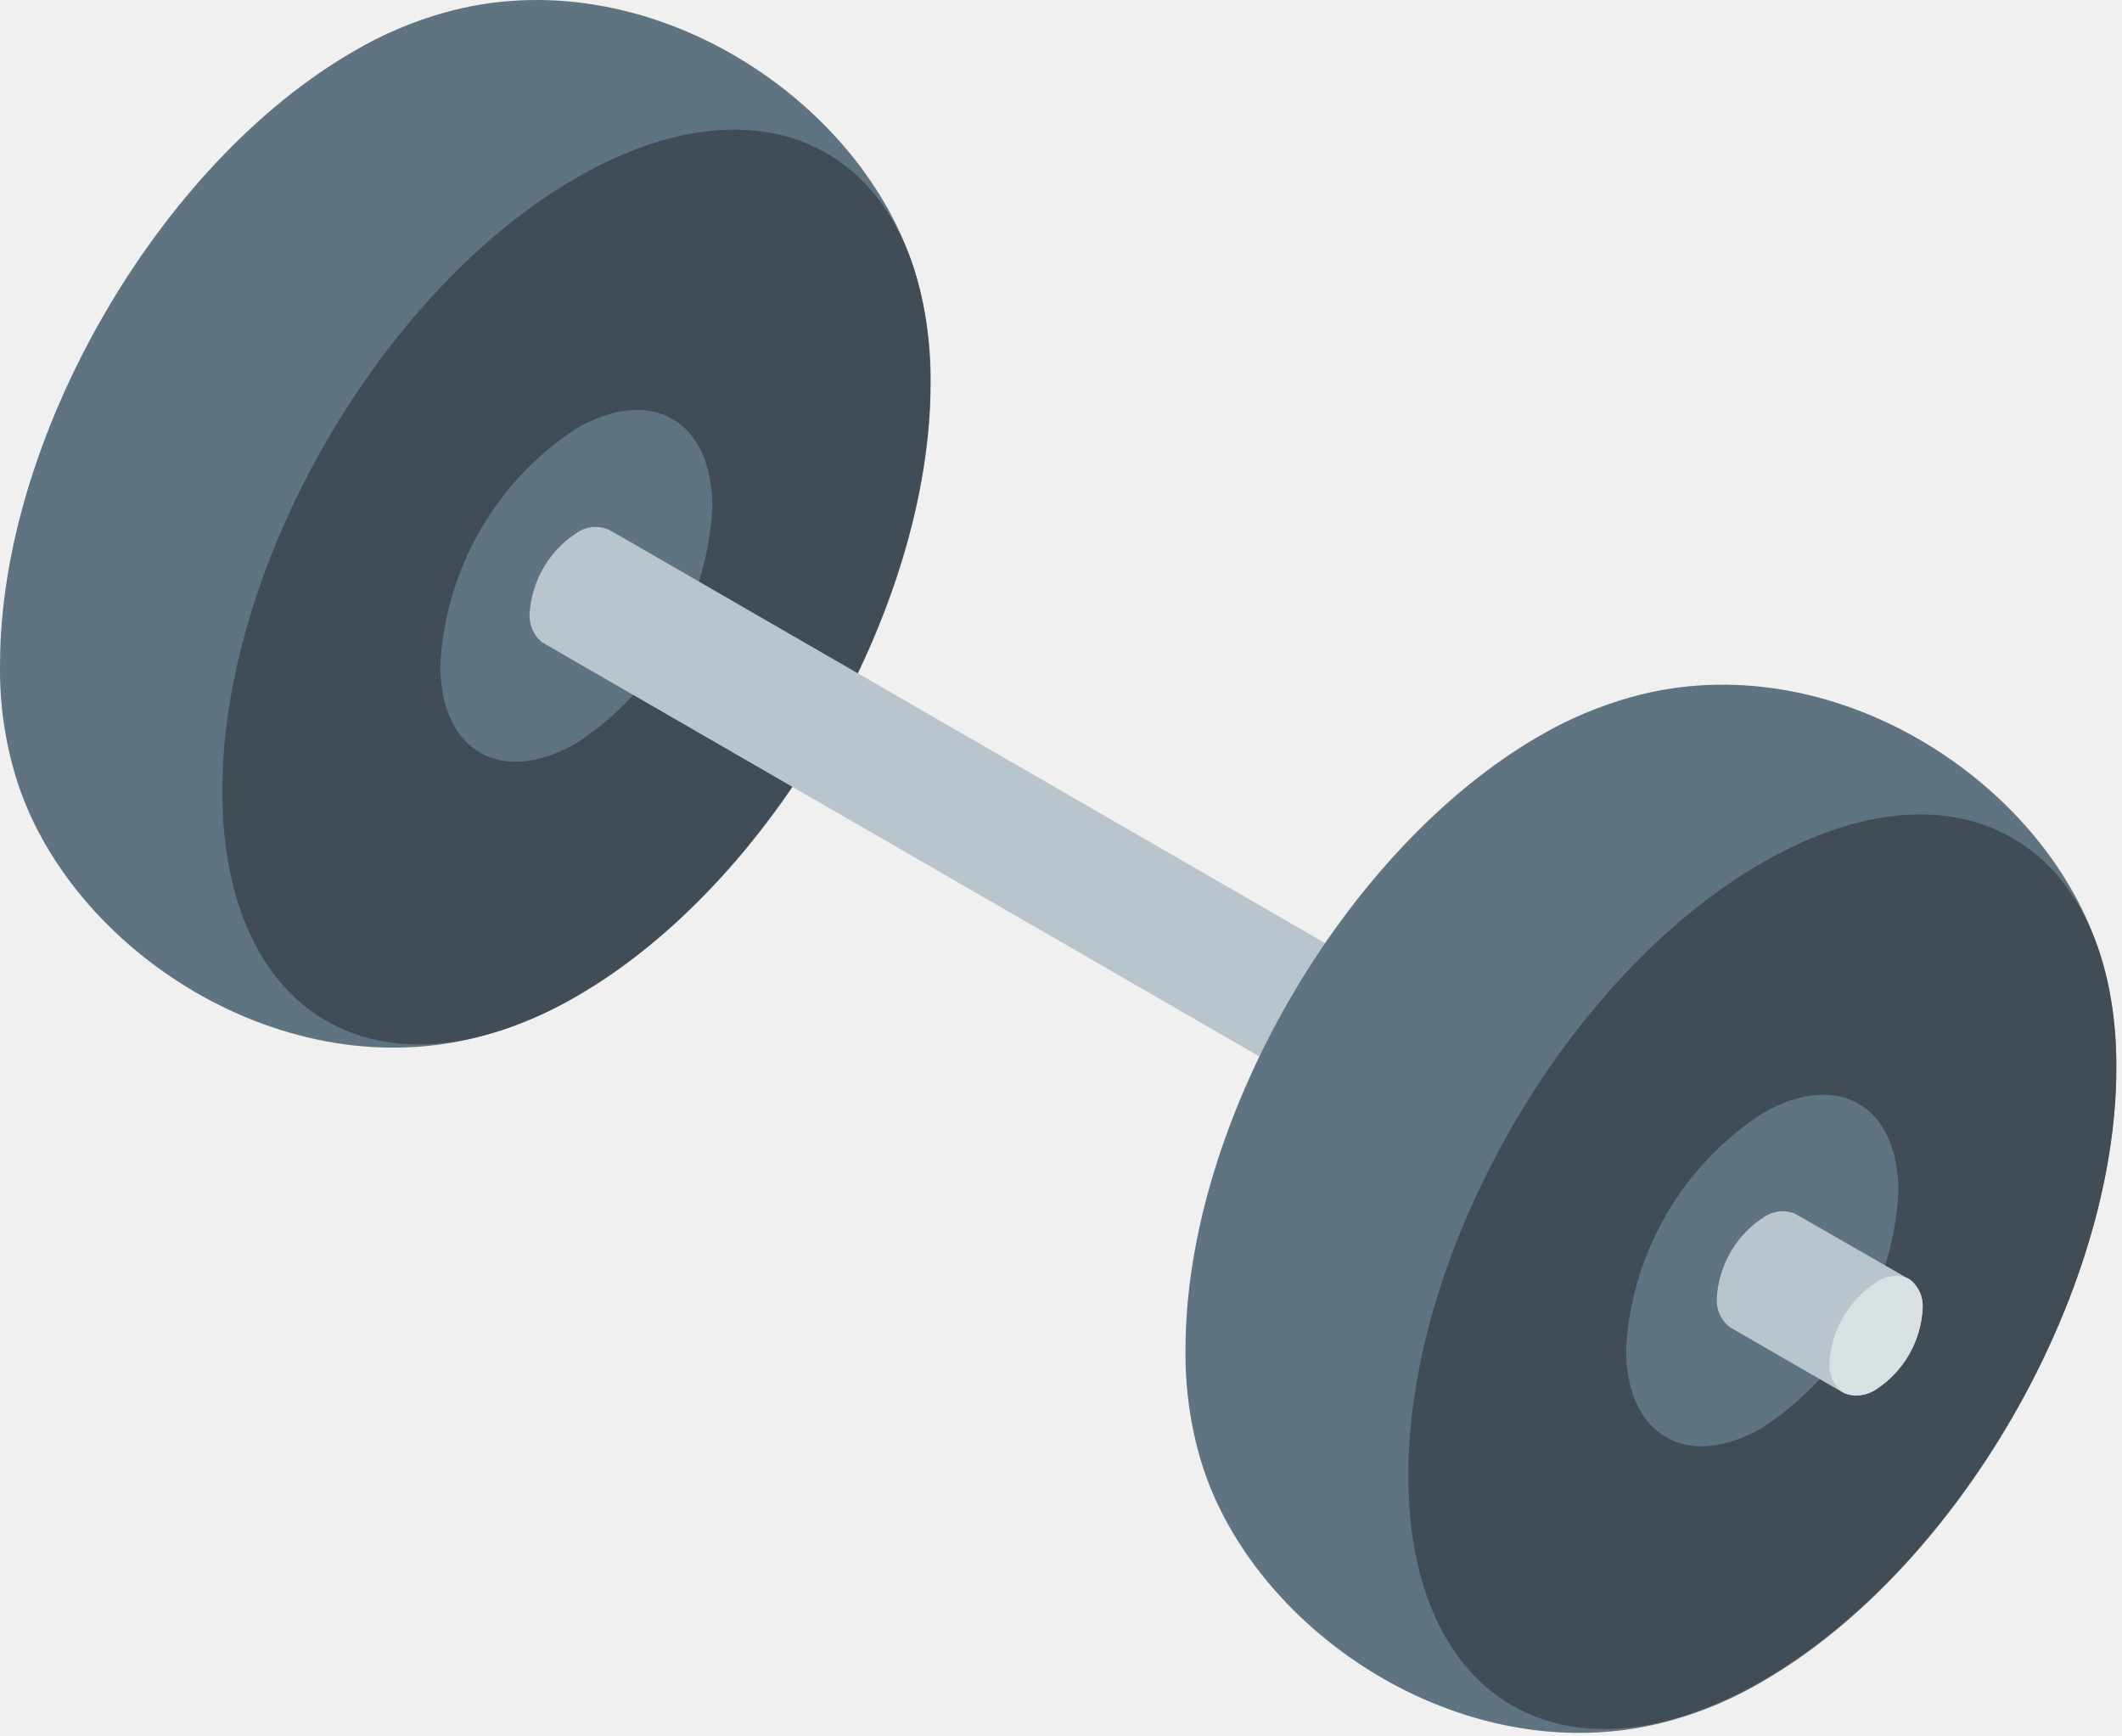
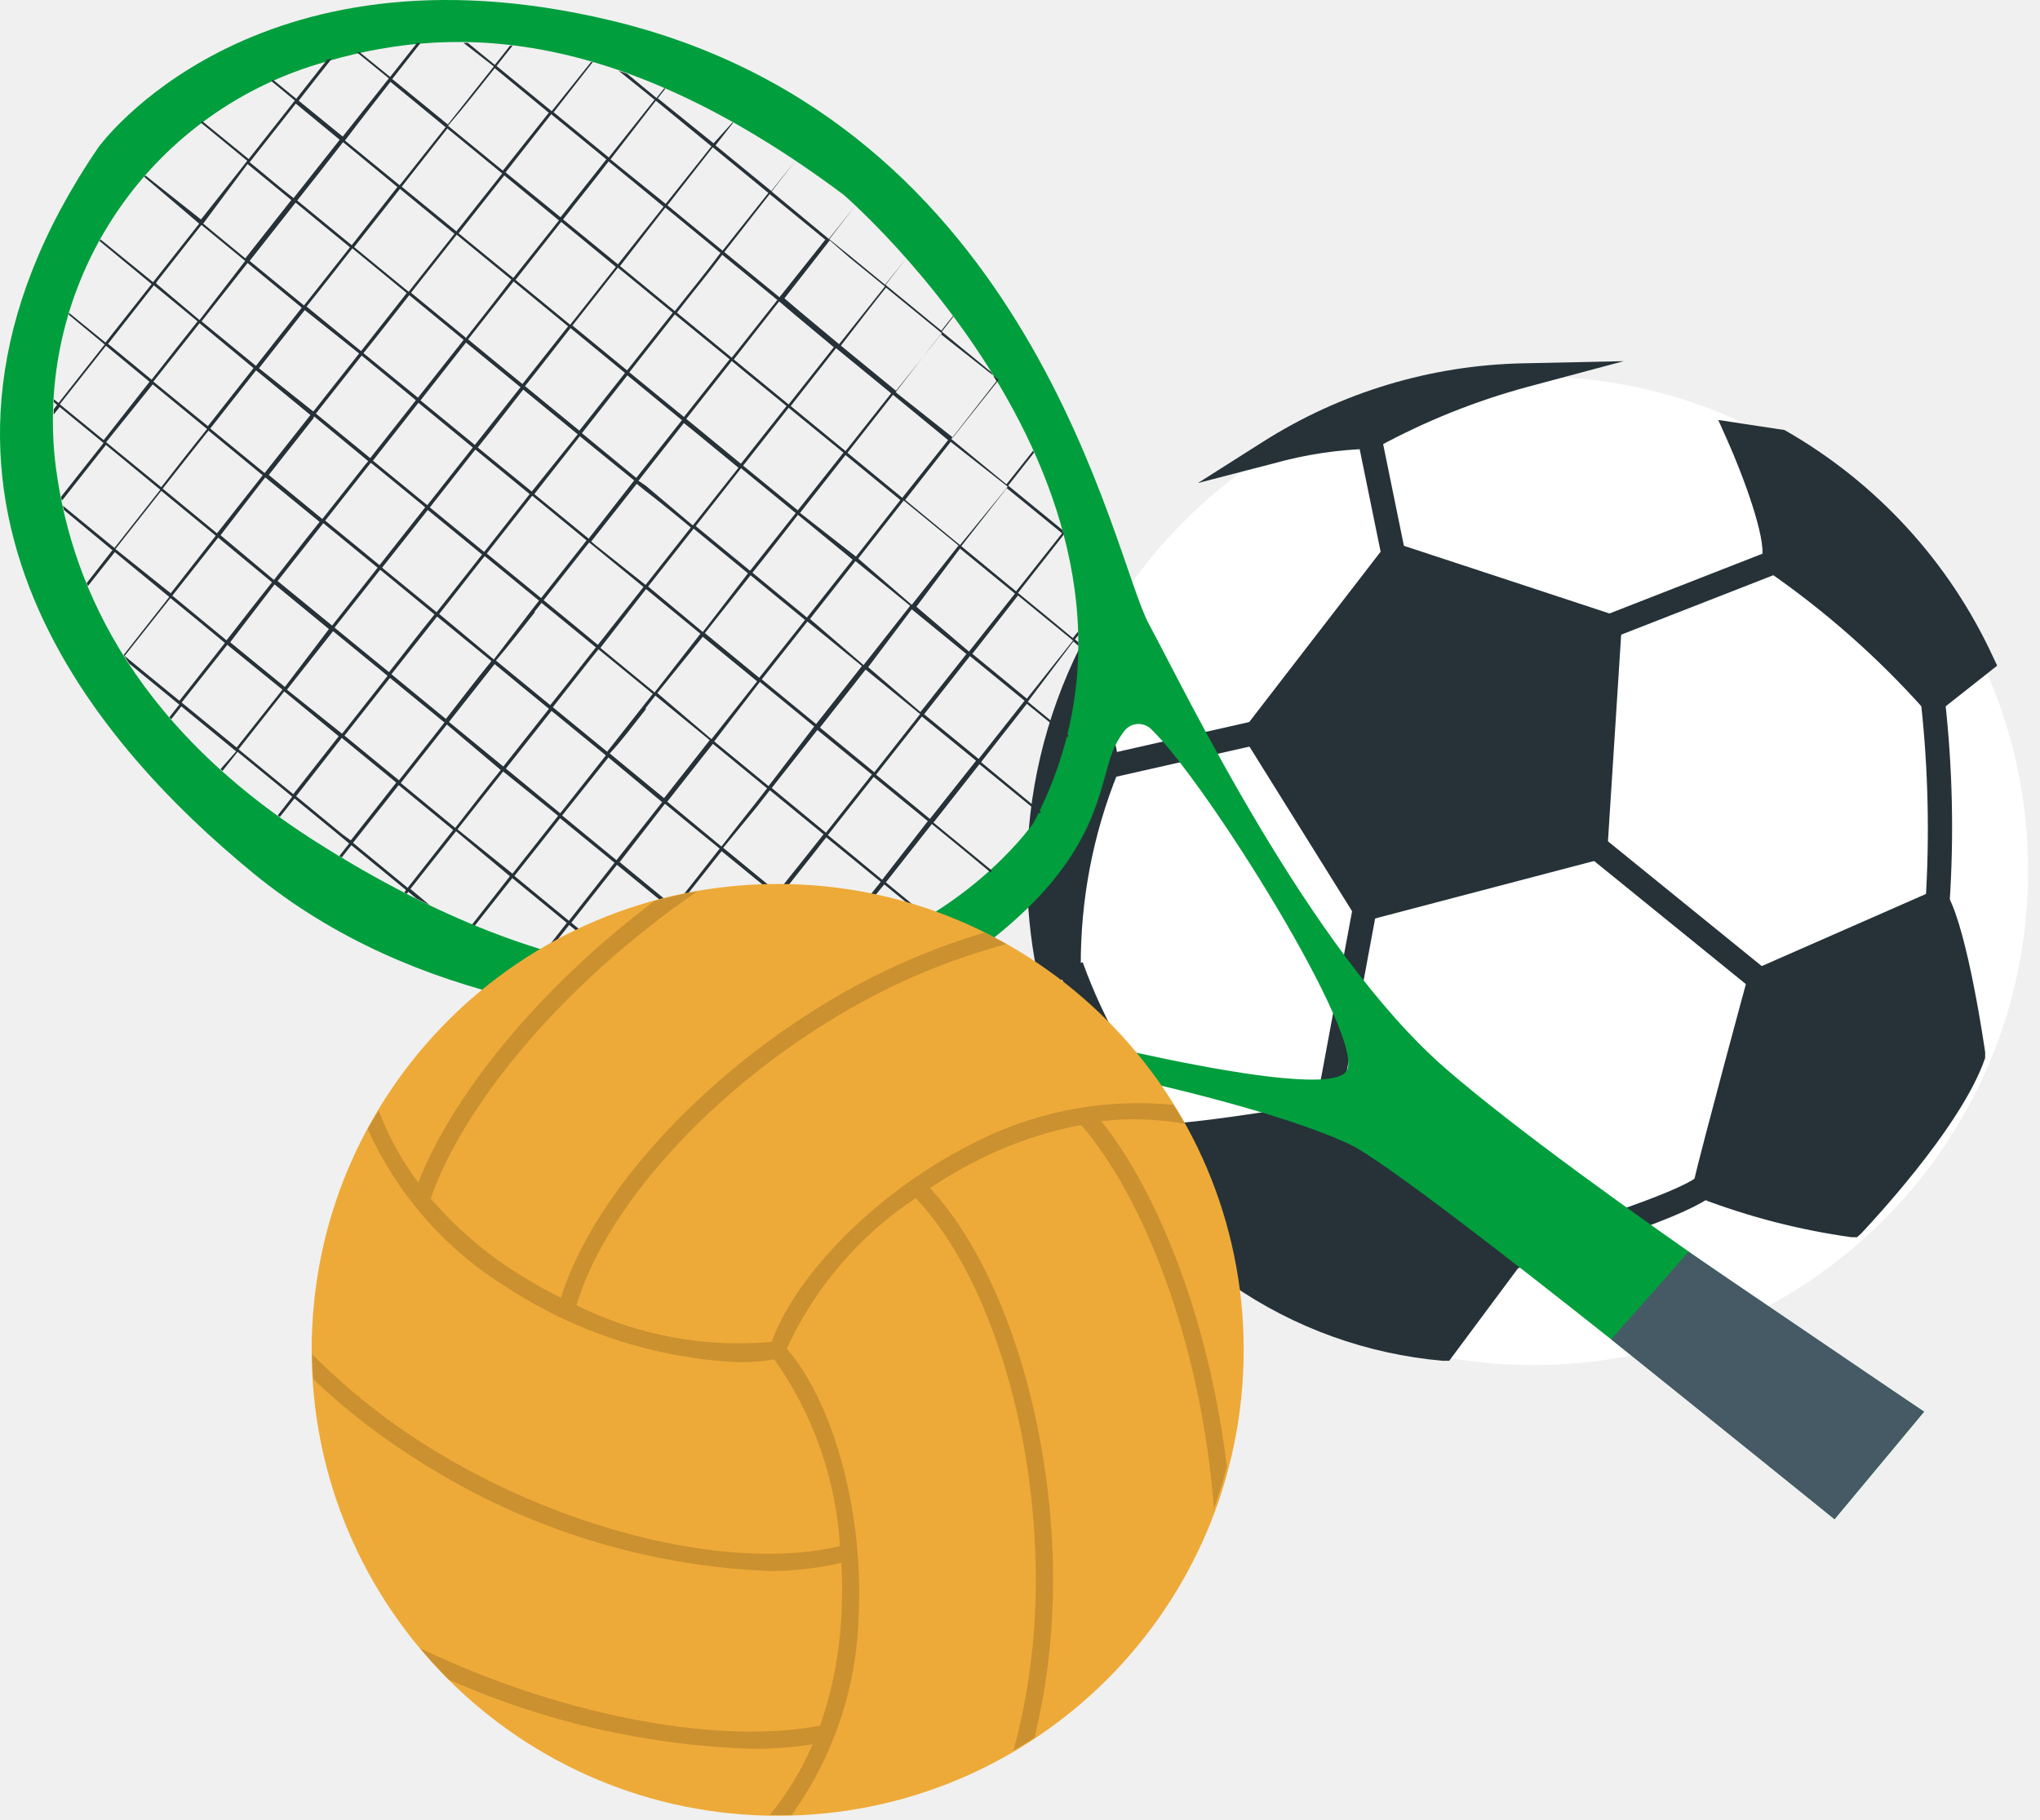
- <svg xmlns="http://www.w3.org/2000/svg" width="280" height="229" viewBox="0 0 280 229" fill="none">
-   <path d="M120.718 35.838C113.731 13.056 85.3 -5.786 58.69 1.647C54.499 2.823 50.477 4.534 46.723 6.738C20.893 21.604 0.007 57.84 0.007 87.645C-0.078 92.679 0.624 97.695 2.088 102.511C9.038 125.293 37.506 144.024 64.116 136.554C68.307 135.378 72.329 133.667 76.083 131.463C101.875 116.597 122.799 80.324 122.799 50.518C122.858 45.547 122.156 40.597 120.718 35.838Z" fill="#5F7381" />
-   <path d="M76.048 131.426C101.84 116.56 122.764 80.287 122.764 50.481C122.764 20.675 101.84 8.597 76.048 23.463C50.256 38.328 29.332 74.564 29.332 104.37C29.332 134.176 50.256 146.329 76.048 131.426Z" fill="#404D57" />
-   <path d="M76.049 56.538C85.972 50.815 94 55.461 94 66.944C93.663 73.175 91.863 79.239 88.744 84.644C85.625 90.049 81.276 94.642 76.049 98.051C66.126 103.774 58.099 99.129 58.099 87.682C58.435 81.446 60.235 75.377 63.354 69.966C66.473 64.555 70.822 59.955 76.049 56.538Z" fill="#5F7381" />
-   <path d="M82.175 73.746C82.063 75.88 81.449 77.958 80.384 79.811C79.318 81.665 77.831 83.241 76.043 84.412C75.454 84.836 74.769 85.109 74.05 85.206C73.33 85.303 72.598 85.222 71.918 84.969L71.472 84.709C70.933 84.257 70.508 83.686 70.231 83.041C69.953 82.395 69.831 81.694 69.874 80.993C69.998 78.857 70.621 76.78 71.693 74.927C72.764 73.075 74.254 71.5 76.043 70.326C76.634 69.905 77.32 69.637 78.04 69.546C78.76 69.455 79.491 69.545 80.168 69.806L80.614 70.029C81.148 70.482 81.567 71.055 81.838 71.701C82.109 72.346 82.225 73.047 82.175 73.746Z" fill="#404D57" />
-   <path d="M180.884 130.719C180.769 132.853 180.154 134.93 179.089 136.783C178.024 138.635 176.538 140.212 174.752 141.385C173.953 141.9 173.027 142.183 172.076 142.203C171.354 142.188 170.649 141.983 170.032 141.608L71.918 84.969L71.472 84.709C70.933 84.257 70.508 83.686 70.231 83.041C69.953 82.395 69.831 81.694 69.874 80.993C69.998 78.857 70.621 76.78 71.693 74.927C72.764 73.075 74.254 71.5 76.043 70.326C76.634 69.905 77.32 69.637 78.04 69.546C78.76 69.455 79.491 69.545 80.168 69.806L80.614 70.029L178.728 126.668C179.433 127.072 180.009 127.666 180.39 128.383C180.771 129.099 180.943 129.909 180.884 130.719Z" fill="#B9C5CC" />
-   <path d="M277.177 126.148C270.227 103.367 241.759 84.524 215.149 91.994C210.948 93.176 206.915 94.887 203.145 97.086C177.353 111.952 156.429 148.224 156.429 178.03C156.363 183.062 157.065 188.075 158.51 192.896C165.497 215.678 193.928 234.409 220.538 226.976C224.732 225.809 228.756 224.097 232.505 221.884C258.297 207.019 279.221 170.746 279.221 140.977C279.307 135.958 278.617 130.957 277.177 126.148Z" fill="#5F7381" />
-   <path d="M232.546 221.735C258.338 206.87 279.262 170.597 279.262 140.828C279.262 111.059 258.338 98.944 232.546 113.809C206.754 128.675 185.793 164.948 185.83 194.754C185.867 224.56 206.717 236.638 232.546 221.735Z" fill="#404D57" />
-   <path d="M232.547 146.887C242.47 141.163 250.498 145.772 250.498 157.256C250.162 163.487 248.361 169.551 245.242 174.955C242.123 180.36 237.774 184.953 232.547 188.362C222.624 194.086 214.56 189.44 214.56 177.993C214.903 171.76 216.71 165.695 219.836 160.29C222.961 154.886 227.316 150.294 232.547 146.887Z" fill="#5F7381" />
-   <path d="M238.825 164.056C238.71 166.19 238.095 168.267 237.03 170.12C235.965 171.973 234.479 173.549 232.693 174.722C232.104 175.147 231.42 175.419 230.7 175.517C229.981 175.614 229.248 175.533 228.568 175.28C228.403 175.224 228.252 175.135 228.122 175.02C227.584 174.568 227.159 173.997 226.881 173.351C226.604 172.706 226.481 172.004 226.524 171.303C226.64 169.16 227.259 167.074 228.331 165.215C229.403 163.356 230.897 161.775 232.693 160.6C233.281 160.188 233.961 159.925 234.673 159.834C235.385 159.744 236.109 159.828 236.781 160.079L237.227 160.339C237.772 160.785 238.202 161.356 238.48 162.003C238.759 162.649 238.877 163.354 238.825 164.056Z" fill="#404D57" />
-   <path d="M253.691 172.678C253.579 174.808 252.965 176.881 251.9 178.728C250.834 180.575 249.347 182.144 247.559 183.307C246.76 183.823 245.834 184.106 244.883 184.125C244.158 184.13 243.448 183.924 242.839 183.53L228.568 175.28C228.403 175.224 228.252 175.135 228.122 175.02C227.584 174.568 227.159 173.997 226.881 173.351C226.604 172.706 226.481 172.004 226.524 171.303C226.64 169.16 227.259 167.074 228.331 165.215C229.403 163.356 230.897 161.775 232.693 160.6C233.281 160.188 233.961 159.925 234.673 159.834C235.385 159.744 236.109 159.828 236.781 160.079L237.227 160.339L251.536 168.553C252.249 168.966 252.83 169.572 253.212 170.303C253.593 171.033 253.76 171.857 253.691 172.678Z" fill="#B9C5CC" />
-   <path d="M253.693 172.604C253.584 174.744 252.971 176.829 251.906 178.688C250.841 180.548 249.352 182.131 247.561 183.307C246.966 183.72 246.28 183.982 245.562 184.073C244.844 184.164 244.114 184.079 243.435 183.828L242.989 183.567C242.447 183.12 242.019 182.549 241.741 181.903C241.463 181.256 241.343 180.553 241.391 179.851C241.513 177.714 242.135 175.636 243.207 173.784C244.278 171.931 245.77 170.356 247.561 169.185C248.15 168.76 248.834 168.488 249.554 168.39C250.273 168.293 251.005 168.375 251.686 168.627L252.132 168.888C252.666 169.341 253.085 169.914 253.356 170.559C253.627 171.205 253.743 171.905 253.693 172.604Z" fill="#D9E0E3" />
+ <svg xmlns="http://www.w3.org/2000/svg" width="408" height="364" viewBox="0 0 408 364" fill="none">
+   <path d="M306.735 273.085C361.348 273.085 405.621 228.812 405.621 174.199C405.621 119.585 361.348 75.312 306.735 75.312C252.122 75.312 207.849 119.585 207.849 174.199C207.849 228.812 252.122 273.085 306.735 273.085Z" fill="white" />
+   <mask id="mask0_154_1594" style="mask-type:luminance" maskUnits="userSpaceOnUse" x="205" y="72" width="203" height="204">
+     <path d="M306.713 275.497C286.681 275.497 267.098 269.557 250.442 258.427C233.785 247.298 220.803 231.479 213.137 212.971C205.471 194.463 203.465 174.098 207.373 154.45C211.281 134.803 220.928 116.755 235.093 102.59C249.258 88.425 267.306 78.778 286.953 74.87C306.601 70.962 326.966 72.968 345.474 80.634C363.982 88.3 379.8 101.282 390.93 117.939C402.059 134.595 408 154.178 408 174.211C407.962 201.062 397.278 226.802 378.291 245.789C359.305 264.775 333.564 275.459 306.713 275.497ZM306.713 77.724C287.63 77.724 268.975 83.383 253.108 93.985C237.241 104.587 224.874 119.656 217.572 137.287C210.269 154.917 208.358 174.318 212.081 193.034C215.804 211.75 224.993 228.943 238.487 242.436C251.981 255.93 269.173 265.12 287.89 268.843C306.606 272.566 326.006 270.655 343.637 263.352C361.267 256.049 376.336 243.682 386.938 227.815C397.541 211.948 403.199 193.294 403.199 174.211C403.174 148.629 393 124.102 374.911 106.013C356.822 87.923 332.295 77.75 306.713 77.724Z" fill="white" />
+   </mask>
+   <g mask="url(#mask0_154_1594)">
+ </g>
+   <path d="M321.908 125.251L319.076 169.461L272.945 181.798L251.104 146.612L278.657 110.994L321.908 125.251ZM387.528 180.214L351.862 195.863C351.862 195.863 342.837 229.177 340.965 237.242C350.469 240.894 360.357 243.455 370.439 244.874C370.439 244.874 389.928 224.425 394.681 210.648C394.681 210.84 391.368 187.511 387.528 180.214ZM301.987 251.499C301.987 251.499 272.465 229.657 265.36 222.697C265.36 222.697 240.159 226.969 233.486 226.969C236.574 237.113 241.452 246.623 247.887 255.051C260.032 263.388 274.115 268.462 288.786 269.788L301.987 251.499ZM273.905 87.472C283.602 82.165 293.9 78.04 304.579 75.183C286.565 75.531 268.995 80.828 253.792 90.496C260.356 88.736 267.11 87.785 273.905 87.664V87.472ZM386.568 140.276L396.457 132.451C387.785 113.82 373.546 98.339 355.702 88.144L347.59 86.992C347.59 86.992 356.182 106.193 354.742 112.194C366.451 120.303 377.137 129.796 386.568 140.468V140.276ZM209.725 193.415C211.16 193.595 212.617 193.464 213.997 193.031C213.875 179.344 216.47 165.77 221.63 153.092C219.871 145.499 218.716 137.778 218.173 130.003C211.337 143.668 207.786 158.742 207.805 174.022C207.796 180.598 208.439 187.158 209.725 193.607V193.415Z" fill="#263238" />
+   <path d="M289.842 272.232H288.546C273.399 270.905 258.858 265.661 246.351 257.015L245.919 256.631C239.297 248.006 234.303 238.246 231.182 227.829L230.318 224.757H233.486C239.871 224.757 264.688 220.581 264.976 220.533L266.176 220.293L267.04 221.205C273.953 228.117 303.091 249.767 303.379 250.007L305.299 251.447L289.842 272.232ZM249.423 253.271C260.778 260.979 273.847 265.792 287.49 267.288L298.626 252.215C292.194 247.415 271.745 232.006 264.544 225.285C260.128 226.005 244.767 228.502 236.75 229.222C239.629 237.878 243.91 246.003 249.423 253.271ZM371.399 247.511H370.295C359.968 246.07 349.839 243.461 340.101 239.734L338.133 238.966L338.613 236.95C340.485 228.886 349.173 196.867 349.557 195.475L349.846 194.371L388.632 177.33L389.64 179.298C393.624 186.739 396.888 209.54 397.032 210.5V211.076V211.652C392.232 225.765 373.031 245.879 372.263 246.743L371.399 247.511ZM343.797 235.894C352.084 239.011 360.676 241.247 369.431 242.566C372.983 238.726 387.912 222.165 392.232 210.548C390.976 201.399 389.002 192.362 386.328 183.523L353.878 197.924C352.438 203.204 346.101 226.629 343.797 235.894ZM211.021 196.051H209.437H207.709L207.372 194.371C206.072 187.827 205.413 181.171 205.404 174.498C205.384 158.852 209.017 143.418 216.013 129.423L219.757 121.839L220.525 130.287C221.116 137.896 222.255 145.452 223.934 152.897V153.713L223.598 154.529C218.597 166.878 216.069 180.088 216.157 193.411V195.139L214.525 195.763C213.374 196.011 212.196 196.108 211.021 196.051ZM216.733 139.36C212.398 150.467 210.184 162.287 210.205 174.21C210.221 179.518 210.67 184.816 211.549 190.051C211.856 177.397 214.407 164.898 219.085 153.137C218.011 148.599 217.225 143.997 216.733 139.36ZM271.841 184.579L248.175 146.608L277.793 108.206L324.452 123.567L321.38 171.57L271.841 184.579ZM254.031 146.608L274.049 178.818L316.771 167.394L319.412 126.735L279.521 113.582L254.031 146.608ZM386.184 143.632L384.696 141.76C375.38 131.348 364.857 122.082 353.35 114.158L352.054 113.246L352.39 111.662C353.302 107.726 348.597 95.053 345.429 87.997L343.653 84.012L356.902 86.028C375.209 96.437 389.796 112.317 398.617 131.439L399.433 133.167L386.184 143.632ZM357.382 111.038C368.178 118.563 378.125 127.239 387.048 136.912L393.576 131.775C385.177 114.482 371.805 100.09 355.174 90.445L351.718 89.965C354.749 96.692 356.631 103.88 357.286 111.23L357.382 111.038ZM239.583 96.637L252.591 88.381C268.172 78.483 286.172 73.053 304.627 72.684L324.74 72.252L305.539 77.388C295.064 80.22 284.962 84.281 275.441 89.485L274.913 89.773H274.241C267.648 89.939 261.102 90.922 254.752 92.701L239.583 96.637ZM282.017 80.7C277.51 81.872 273.098 83.38 268.816 85.213C270.4 85.213 271.937 85.213 273.617 84.972C275.297 84.732 277.553 82.956 281.921 80.988L282.017 80.7Z" fill="#263238" />
+   <path d="M276.283 87.157L271.58 88.117L276.334 111.398L281.037 110.438L276.283 87.157Z" fill="#263238" />
+   <path d="M353.822 110.25L321.006 123.078L322.753 127.549L355.57 114.721L353.822 110.25Z" fill="#263238" />
+   <path d="M389.923 180.551L385.123 180.215C385.94 167.06 385.635 153.859 384.211 140.756L389.011 140.132C390.506 153.552 390.812 167.077 389.923 180.551Z" fill="#263238" />
+   <path d="M320.61 167.514L317.585 171.241L350.386 197.86L353.411 194.132L320.61 167.514Z" fill="#263238" />
+   <path d="M270.583 181.381L262.993 222.253L267.713 223.129L275.303 182.257L270.583 181.381Z" fill="#263238" />
+   <path d="M302.613 253.993L301.316 249.193C314.469 245.449 335.495 238.632 339.431 235.416L342.503 239.112C336.551 244.201 306.069 253.033 302.613 253.993Z" fill="#263238" />
+   <path d="M250.621 144.272L221.125 150.947L222.184 155.628L251.681 148.954L250.621 144.272Z" fill="#263238" />
+   <path d="M231.709 228.598C222.945 218.413 216.172 206.673 211.74 193.988L216.541 192.5C220.874 204.544 227.383 215.689 235.742 225.382L231.709 228.598Z" fill="#263238" />
+   <path d="M366.911 303.921L384.817 282.413C384.817 282.413 316.63 237.63 289.207 213.84C261.785 190.051 236.998 138.131 229.765 124.821C222.531 111.512 206.778 24.26 122.067 4.071C50.279 -13.064 19.706 29.436 19.706 29.436C-26.363 96.948 18.549 148.386 50.729 174.748C82.91 201.11 124.317 205.064 158.298 206.253C198.388 207.668 252.815 220.72 269.983 228.95C282.617 234.994 366.911 303.921 366.911 303.921ZM206.746 164.557C206.746 164.557 161.738 230.943 63.364 168.511C25.3 144.399 13.63 115.016 10.994 92.029C9.161 74.767 13.413 57.406 23.016 42.944C32.618 28.482 46.968 17.826 63.589 12.815C88.729 5.068 122.067 4.071 168.747 38.984C168.747 38.984 240.213 100.581 206.746 164.557ZM196.684 203.135C193.469 202.17 182.313 200.724 198.902 187.511C218.191 172.079 219.541 159.67 221.92 152.147C222.519 149.963 223.546 147.919 224.942 146.136C225.259 145.754 225.651 145.442 226.094 145.219C226.537 144.997 227.021 144.867 227.515 144.84C228.01 144.813 228.506 144.888 228.97 145.062C229.435 145.235 229.858 145.502 230.215 145.846C241.049 156.198 273.583 208.118 269.275 214.323C264.517 221.202 201.635 204.549 196.684 203.071V203.135Z" fill="#009E3D" />
+   <path d="M215.625 126.332L214.564 127.65C211.092 124.757 207.438 121.746 203.602 118.617L212.732 106.979C212.732 106.625 212.507 106.304 212.442 105.982L201.64 97.141L206.816 90.551L206.624 90.165C205.016 92.223 203.216 94.441 201.287 96.884L190.26 87.818L199.294 76.245L198.201 74.412L188.363 66.343L190.646 63.385V63.16C189.906 64.061 189.103 65.057 188.267 66.15L177.111 56.988L181.258 51.651L177.015 56.956L169.846 51.072L165.859 47.858L171.067 41.139L165.763 47.793L154.318 38.309L159.108 32.137L154.253 38.213L143.098 29.083L146.666 24.518H146.473L142.712 28.665L131.557 19.663L133.1 17.702H132.81L131.299 19.599L125.416 14.745L123.744 14.166L130.914 19.953L121.751 31.494L110.724 22.46L118.569 12.398H118.215L110.338 22.235L99.311 13.201L102.526 9.119H102.012C101.048 10.372 100.019 11.658 98.958 12.976L93.557 8.572H92.689L98.765 13.298C95.936 16.834 92.882 20.724 89.57 24.904L78.447 15.806L84.105 8.604H83.398L78.029 15.387L71.921 10.437H71.342C73.368 12.108 75.522 13.844 77.772 15.677L68.545 27.315L59.737 20.145C62.019 17.22 64.205 14.423 66.359 11.723L65.395 11.98L59.254 19.76L54.657 15.998L54.239 16.191L58.965 20.113L49.738 31.815L40.512 24.293C40.391 24.36 40.282 24.447 40.19 24.55L49.449 32.169C46.459 35.995 43.373 39.885 40.19 43.903L29.067 35.095L28.842 35.384L39.837 44.739L30.771 56.248L30.61 56.441L20.097 47.89L19.904 48.211L30.321 56.827L21.094 68.529L13.796 62.582C13.782 62.721 13.782 62.861 13.796 63L20.933 68.915L11.707 80.617L10.774 79.878V80.456L11.417 81.003L10.742 81.871C10.742 82.224 10.742 82.578 10.742 82.932L11.932 81.421L20.708 88.622C17.783 92.287 14.986 95.888 12.253 99.328C12.253 99.585 12.253 99.874 12.414 100.131L21.191 89.008L32.057 97.977L22.894 109.615L12.607 101.192C12.607 101.481 12.768 101.771 12.832 102.06L22.476 110.065L17.333 116.656C17.405 116.854 17.491 117.047 17.59 117.234L22.959 110.451L33.857 119.42L24.727 131.026L25.82 132.73L35.85 140.96L33.889 143.467L34.243 143.885L36.268 141.314L47.231 150.315L44.112 153.851L44.498 154.237L47.52 150.412L58.451 159.381L55.557 163.11L55.975 163.432L58.901 159.735L68.16 167.354L69.831 168.736L67.87 171.244L68.353 171.533C68.995 170.729 69.606 169.894 70.281 169.09L81.212 178.059L80.858 178.542L81.373 178.799L81.662 178.413L83.302 179.763L85.906 181.049L82.08 177.834L91.21 166.293L101.98 175.295L94.425 184.939L94.972 185.164L102.462 175.68C106.17 178.724 109.803 181.703 113.36 184.618L109.02 190.179L109.631 190.34L113.843 185.036L124.484 193.812L125.673 194.005L134.836 182.399L145.702 191.305L142.487 195.387H143.291L146.184 191.723L150.171 194.937H150.942C149.495 193.748 148.017 192.558 146.538 191.305L155.7 179.699L166.599 188.572L163.384 192.783L164.445 192.526C165.345 191.337 166.277 190.179 167.209 188.99L169.588 190.951L170.167 190.758L167.531 188.604C169.524 186.032 171.582 183.46 173.639 180.824L176.854 176.934L185.277 183.814L185.695 183.557L177.175 176.516C180.305 172.53 183.369 168.64 186.37 164.846C190.517 168.222 194.407 171.437 198.072 174.491L198.426 174.201L186.691 164.557C189.842 160.549 192.907 156.659 195.886 152.887L207.974 162.757L208.167 162.339L196.207 152.469L205.37 140.799L213.632 147.518C213.632 147.357 213.632 147.197 213.632 147.004L205.563 140.381L214.661 128.326L215.689 129.193V128.486L214.982 127.908L215.657 127.072C215.634 126.826 215.623 126.579 215.625 126.332ZM212.41 106.689L203.216 118.295L192.253 109.261L201.351 97.656L212.41 106.689ZM62.823 83.317L73.657 92.255L73.046 92.962L64.463 103.828L53.757 95.02L62.63 83.768L62.823 83.317ZM85.97 101.514L95.068 89.94L105.934 98.845L96.836 110.419L85.97 101.514ZM96.418 110.933C96.032 111.383 95.679 111.865 95.325 112.315L87.32 122.474L76.422 113.569L84.748 103.057L85.552 102.028L96.418 110.933ZM129.21 97.206L127.699 96.177L136.765 84.636L138.854 86.307L147.695 93.573L138.565 105.114L129.21 97.206ZM138.211 105.468L129.113 117.009L119.083 109.036L118.247 108.329L127.345 96.788L128.792 97.977C131.974 100.421 135.125 102.992 138.211 105.564V105.468ZM127.249 95.598L116.382 86.661L125.48 75.088L136.379 84.057L127.249 95.598ZM126.831 96.113L117.733 107.75L106.866 98.845L115.964 87.272L126.831 96.113ZM106.352 98.331L95.55 89.522C98.765 85.568 101.691 81.678 104.648 77.949L115.547 86.886L106.352 98.331ZM94.972 89.008L84.105 80.103L93.203 68.529L104.102 77.466L94.972 89.008ZM94.553 89.522L85.456 101.063L74.589 92.158L83.687 80.585L94.553 89.522ZM106.449 99.167L117.315 108.104L108.217 119.645L97.35 110.74L106.449 99.167ZM117.829 108.522L118.665 109.197L128.695 117.427L119.565 129.001C116.093 126.107 112.557 123.214 108.988 120.288L108.731 120.063L117.829 108.522ZM129.21 117.845L140.076 126.782L130.914 138.517L120.08 129.611L129.21 117.845ZM129.628 117.331L138.726 105.757L149.592 114.695L140.558 126.429L129.628 117.331ZM150.106 115.08C153.814 118.145 157.447 121.124 161.005 124.018L151.842 135.591L140.976 126.654L150.106 115.08ZM150.492 114.566C153.707 110.579 156.697 106.722 159.59 102.992L170.521 111.962L161.39 123.535L150.492 114.566ZM150.01 114.18L139.144 105.243L148.21 93.669L159.14 102.639L150.01 114.18ZM148.627 93.155C151.842 89.072 154.864 85.214 157.725 81.581L168.688 90.551L159.558 102.092L148.627 93.155ZM148.177 92.769L139.337 85.504L137.247 83.8L146.345 72.226L149.013 74.444L157.308 81.228L148.177 92.769ZM136.797 83.414L125.866 74.477L134.964 62.903L145.927 71.873L136.797 83.414ZM125.416 74.091L114.486 65.121L123.584 53.548L134.546 62.55L125.416 74.091ZM124.998 74.605L115.868 86.147L105.002 77.241C108.217 73.223 111.174 69.365 114.1 65.636L124.998 74.605ZM104.487 76.823L93.621 67.886L102.719 56.313L113.618 65.282L104.487 76.823ZM93.107 67.5L82.209 58.563L91.339 46.957L102.269 55.927C99.311 59.817 96.257 63.707 93.107 67.693V67.5ZM92.721 67.983L83.591 79.556L72.692 70.651C75.907 66.697 78.865 62.807 81.855 59.045L92.721 67.983ZM72.21 70.233L61.312 61.328C64.527 57.341 67.517 53.484 70.474 49.69L81.341 58.627L72.21 70.233ZM71.825 70.715L62.662 82.321L51.796 73.673L60.958 62.035L71.825 70.715ZM72.339 71.133L83.173 80.07L74.043 91.644L63.176 82.739L72.339 71.133ZM73.625 93.251L74.171 92.576L85.038 101.481L84.202 102.542L75.907 113.055L65.041 104.15L73.625 93.251ZM75.522 113.569L66.424 125.143L55.525 116.238L64.655 104.664L75.522 113.569ZM76.036 113.987L86.902 122.925C83.687 126.847 80.762 130.737 77.804 134.466L66.906 125.561L76.036 113.987ZM87.417 123.343L98.283 132.248C95.068 136.202 92.11 140.06 89.185 143.821L88.735 143.467L78.286 134.884L87.417 123.343ZM87.835 122.828C90.439 119.613 93.107 116.077 95.84 112.637L96.933 111.255L107.799 120.16L106.416 121.928L98.765 131.926L87.835 122.828ZM106.931 122.346L108.313 120.61L108.538 120.803L119.179 129.515L117.508 131.605C115 134.819 112.492 138.034 110.049 141.056L99.183 132.151C101.755 129.129 104.327 125.85 106.931 122.539V122.346ZM118.022 131.99L119.694 129.901L130.56 138.806L128.599 141.281L121.43 150.379L110.564 141.474L118.022 131.99ZM129.145 141.635L131.074 139.16L141.941 148.065L139.722 150.894L132.81 159.67L121.944 150.733C124.484 148.033 126.702 144.979 129.145 141.924V141.635ZM131.46 138.645L140.558 127.393L151.424 136.298L142.294 147.872L131.46 138.645ZM151.971 136.427L162.837 145.332L153.707 157.259L142.841 148.322L151.971 136.427ZM152.357 135.913L161.487 124.339L172.385 133.244L163.223 144.85L152.357 135.913ZM162.001 123.825L171.099 112.251L182.03 121.189L172.707 133.051L162.001 123.825ZM171.646 111.737L180.744 100.131L191.707 109.133L182.351 120.996L171.646 111.737ZM171.196 111.351L160.008 102.607L169.106 91.033L180.069 100.035L171.196 111.351ZM169.492 90.583L178.59 78.977L189.617 88.043L180.455 99.585L169.492 90.583ZM169.106 90.229L158.143 81.228L167.209 69.654L178.236 78.688L169.106 90.229ZM157.725 80.906L149.463 74.123L146.763 71.905L155.829 60.299L159.044 63.032L166.759 69.461C164.037 72.891 161.026 76.706 157.725 80.906ZM146.345 71.551L135.382 62.55C138.597 58.402 141.812 54.512 144.448 50.976L155.475 60.01L146.345 71.551ZM134.964 62.228L124.002 53.227L133.068 41.524L144.094 50.59C141.298 54.384 138.243 58.049 134.964 62.228ZM123.584 52.873L112.621 43.903C115.836 39.724 119.051 35.834 121.719 32.298L132.714 41.331L123.584 52.873ZM123.166 53.387L114.036 64.961L103.105 55.991L112.235 44.386L123.166 53.387ZM102.655 55.605L91.725 46.668L100.855 35.095L111.785 44.096L102.655 55.605ZM91.274 46.282L80.344 37.345L89.474 25.707L100.437 34.709L91.274 46.282ZM90.889 46.765L81.726 58.37L70.828 49.433L79.99 37.795L90.889 46.765ZM70.346 49.047L59.447 40.11C62.662 36.091 65.684 32.201 68.61 28.44L79.476 37.409L70.346 49.047ZM69.992 49.465C67.013 53.259 63.948 57.138 60.797 61.103L49.931 52.198L59.126 40.528C62.566 43.357 66.198 46.379 69.992 49.465ZM60.347 61.553L51.185 73.191L40.319 64.285L49.513 52.616L60.347 61.553ZM50.703 73.641L41.573 85.246L30.674 76.341L39.901 64.671L50.703 73.641ZM51.217 74.091L62.084 83.028L61.794 83.382L52.921 94.634L42.055 85.729L51.217 74.091ZM52.535 95.084L43.405 106.689L32.539 97.752C35.497 93.991 38.551 90.101 41.701 86.147L52.535 95.084ZM53.05 95.502L63.916 104.407C60.701 108.393 57.776 112.251 54.786 116.013L44.112 107.075L53.05 95.502ZM54.4 116.495C51.185 120.513 48.227 124.371 45.302 128.1L34.468 119.163L43.63 107.558L54.4 116.495ZM54.914 116.913L65.781 125.85L56.972 137.424L46.041 128.486L54.914 116.913ZM66.616 126.268L77.515 135.205L68.417 146.779L57.39 137.97L66.616 126.268ZM77.997 135.623L88.445 144.175L88.895 144.528L79.797 156.102L78.736 155.234L68.899 147.165L77.997 135.623ZM89.378 144.946L100.147 154.044C96.933 157.999 93.975 161.889 91.049 165.618L80.151 156.648L89.378 144.946ZM89.796 144.432L98.926 132.858C102.591 135.88 106.191 138.87 109.792 141.796L100.662 153.337L89.796 144.432ZM110.306 142.214L121.173 151.119L112.042 162.692L101.176 153.755L110.306 142.214ZM121.687 151.537L132.425 160.474C129.317 164.439 126.273 168.308 123.294 172.08L112.428 163.142L121.687 151.537ZM133.068 160.86C136.765 163.914 140.397 166.904 143.934 169.765L134.804 181.403L123.937 172.466C126.809 168.758 129.81 164.889 132.939 160.86H133.068ZM133.453 160.378L140.365 151.601L142.584 148.804L153.418 157.709L150.91 160.924C148.66 163.753 146.441 166.55 144.287 169.347L133.453 160.378ZM151.457 161.31L153.964 158.095L164.702 166.904L161.905 170.44L155.475 178.509L144.641 169.604L151.457 161.31ZM154.35 157.645L163.48 146.039L174.378 154.945L165.184 166.582L154.35 157.645ZM163.994 145.557L173.125 133.952L184.023 142.857L174.861 154.494L163.994 145.557ZM173.639 133.469L182.351 121.896L193.282 130.833L184.087 142.439L173.639 133.469ZM183.284 121.381L191.996 109.744C195.768 112.851 199.433 115.852 202.991 118.745L193.796 130.351L183.284 121.381ZM201.544 97.366L191.996 109.036L181.033 100.003L190.131 88.397L201.544 97.366ZM199.744 75.988L190.581 87.529L179.136 78.463C182.641 73.962 185.566 70.072 188.17 66.857L199.744 75.988ZM188.363 66.665L179.201 78.174L168.174 69.14C171.678 64.639 174.604 60.749 177.208 57.534L188.363 66.665ZM169.813 51.458L176.983 57.309L167.82 68.851L160.105 62.421L156.89 59.688L165.956 48.083L169.813 51.458ZM165.055 47.954L155.893 59.463L144.866 50.429L153.932 38.824L165.055 47.954ZM153.675 38.599L144.512 50.14L133.485 41.074L142.551 29.469L153.675 38.599ZM131.171 20.145L142.294 29.276L133.132 40.785L122.105 31.88L131.171 20.145ZM121.269 31.88L112.107 43.453L101.112 34.484L110.242 22.846L121.269 31.88ZM98.765 13.491L109.76 22.557L100.565 34.13L89.603 25.161C93.107 21.078 96.161 17.156 98.99 13.587L98.765 13.491ZM77.901 16.223L89.12 25.45L79.926 37.056L68.995 28.118C72.146 23.939 75.232 20.049 78.126 16.32L77.901 16.223ZM59.158 20.724L67.934 27.958L58.708 39.628C55.493 37.12 52.728 34.709 49.931 32.458L59.158 20.724ZM49.513 32.812L58.258 40.013L49.063 51.683L40.64 44.739L49.513 32.812ZM31.253 56.506L40.287 44.996L49.031 52.198L39.901 64.028L31.253 56.731V56.506ZM30.771 57.084L39.515 64.285C36.365 68.251 33.3 72.141 30.321 75.955L21.608 68.786L30.771 57.084ZM11.964 80.874L21.191 69.172L29.903 76.373L20.74 88.043L11.964 80.874ZM21.223 88.461L30.546 76.888L41.412 85.825C38.197 89.779 35.207 93.669 32.25 97.463L21.223 88.461ZM23.087 109.84L32.25 98.202L43.148 107.172L34.146 118.681L23.087 109.84ZM24.92 131.219L34.082 119.645C37.64 122.539 41.273 125.529 44.98 128.615L35.882 140.188L24.92 131.219ZM36.333 140.542L45.463 129.001L56.49 137.97L47.327 149.544L36.333 140.542ZM47.713 149.897L56.843 138.324L67.742 147.293L58.644 158.867L47.713 149.897ZM68.481 166.904L59.222 159.285L68.353 147.615L78.19 155.684L79.251 156.552L70.153 168.125L68.481 166.904ZM81.533 177.609L70.603 168.608L79.733 157.066L90.631 166.036L81.533 177.609ZM91.499 165.907C94.457 162.178 97.501 158.32 100.63 154.334L111.624 163.207L102.494 174.78L91.499 165.907ZM102.88 175.23C105.838 171.533 108.892 167.643 112.01 163.689L122.909 172.594L113.778 184.2L102.88 175.23ZM125.159 193.555L114.261 184.586C117.218 180.856 120.262 176.998 123.391 173.012L134.289 181.917C131.139 185.872 128.085 189.729 125.159 193.491V193.555ZM146.023 190.79L135.157 181.853L144.32 170.279L155.186 179.152C152.078 183.096 149.024 186.954 146.023 190.726V190.79ZM172.996 180.342L166.92 188.09C163.448 185.228 159.847 182.239 156.054 179.152L162.483 171.051L165.248 167.515L176.147 176.42L172.996 180.342ZM176.436 176.002C172.964 173.141 169.363 170.151 165.57 167.065L174.732 155.427L185.566 164.268L176.436 176.002ZM186.081 163.914C182.609 161.053 179.008 158.063 175.214 154.977L184.377 143.339L195.211 152.18C192.189 155.973 189.103 159.863 185.952 163.85L186.081 163.914ZM195.725 151.826L184.827 142.889L193.989 131.251L204.92 140.188L195.725 151.826ZM205.37 139.77C201.898 136.909 198.265 133.887 194.471 130.801L203.602 119.131L214.596 128.133L205.37 139.77Z" fill="#263238" />
+   <path d="M322.248 267.947L337.712 250.426L384.809 282.414L366.902 303.922L322.248 267.947Z" fill="#455A64" />
+   <path d="M155.536 363.251C207.011 363.251 248.739 321.522 248.739 270.047C248.739 218.573 207.011 176.844 155.536 176.844C104.061 176.844 62.333 218.573 62.333 270.047C62.333 321.522 104.061 363.251 155.536 363.251Z" fill="#EEAA38" />
+   <path opacity="0.15" d="M237.03 224.824C236.311 223.53 235.496 222.283 234.681 221.037C220.49 219.641 206.205 222.494 193.641 229.235C175.518 238.489 159.265 254.789 154.327 268.453C140.89 269.668 127.379 267.129 115.3 261.118C121.485 240.31 144.738 215.523 172.545 200.373C181.644 195.411 191.301 191.548 201.312 188.866C199.873 188.051 198.339 187.284 196.853 186.565C187.877 189.247 179.202 192.846 170.963 197.305C142.628 212.743 118.848 238.105 112.184 259.632C109.077 258.078 106.053 256.366 103.122 254.502C96.784 250.441 91.067 245.483 86.15 239.783C92.239 221.996 111.561 197.496 139.464 178.319C136.539 178.846 133.711 179.469 130.882 180.237C106.91 198.311 90.13 219.886 83.657 236.571C80.352 232.175 77.689 227.332 75.746 222.188C75.027 223.434 74.212 224.633 73.541 225.879C79.426 238.935 89.076 249.937 101.253 257.474C115.13 266.56 131.189 271.758 147.758 272.529C150.136 272.542 152.51 272.349 154.854 271.953C162.641 282.929 167.192 295.868 167.991 309.302C146.895 314.384 113.766 306.665 86.773 290.124C77.93 284.731 69.769 278.292 62.466 270.947C62.466 272.625 62.466 274.303 62.706 275.981C69.507 282.414 76.963 288.119 84.952 293.001C105.689 305.974 129.453 313.312 153.895 314.288C158.736 314.287 163.56 313.74 168.278 312.658C168.47 316.155 168.47 319.66 168.278 323.158C167.92 330.676 166.483 338.103 164.011 345.212C145.553 348.856 114.629 344.349 83.993 329.726C85.815 331.883 87.732 333.993 89.746 336.007C108.939 344.517 129.601 349.223 150.587 349.862C154.584 349.873 158.576 349.568 162.525 348.951C160.353 354.051 157.463 358.814 153.943 363.095H155.477H158.354C166.644 351.496 171.3 337.696 171.73 323.445C172.785 303.117 166.936 280.871 157.347 269.796C162.98 257.558 171.912 247.132 183.141 239.687C198.099 255.413 207.928 287.967 207.113 319.658C206.866 329.977 205.385 340.23 202.702 350.198C204.14 349.335 205.579 348.52 206.921 347.609C209.12 338.463 210.341 329.11 210.565 319.706C211.38 287.487 201.312 254.214 186.018 237.673C188.897 235.737 191.891 233.976 194.983 232.4C201.67 228.938 208.824 226.467 216.222 225.064C228.544 239.208 240.194 268.214 242.783 301.775C243.79 298.994 244.653 296.213 245.372 293.384C241.729 263.611 231.421 238.201 220.25 224.297C225.839 223.663 231.491 223.841 237.03 224.824Z" fill="black" />
</svg>
